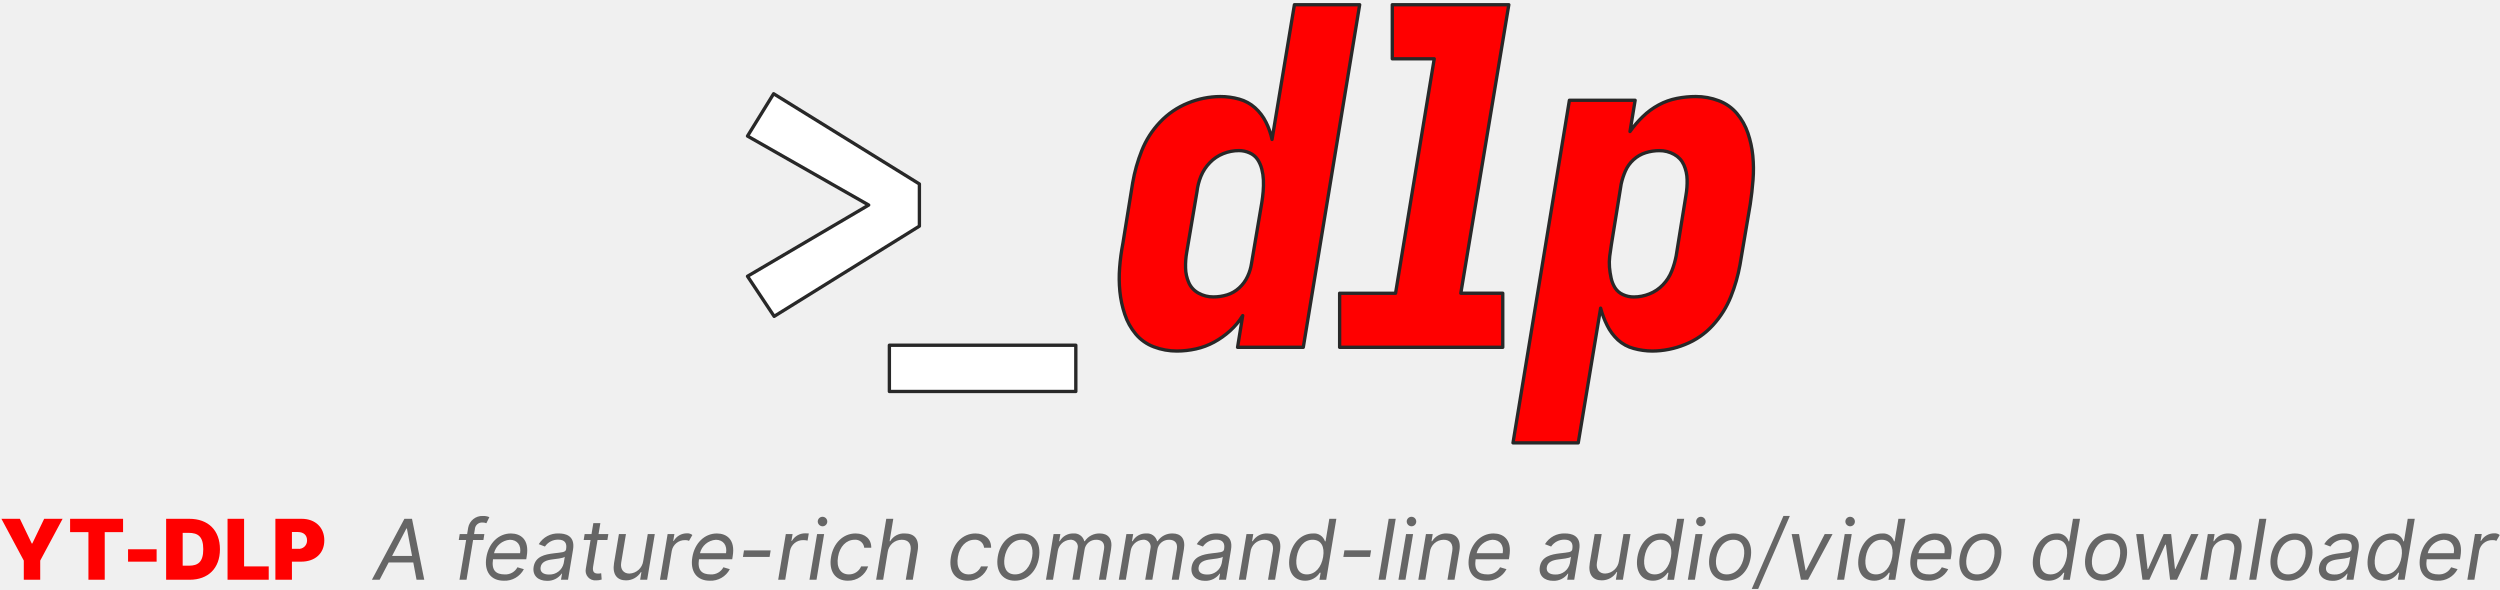
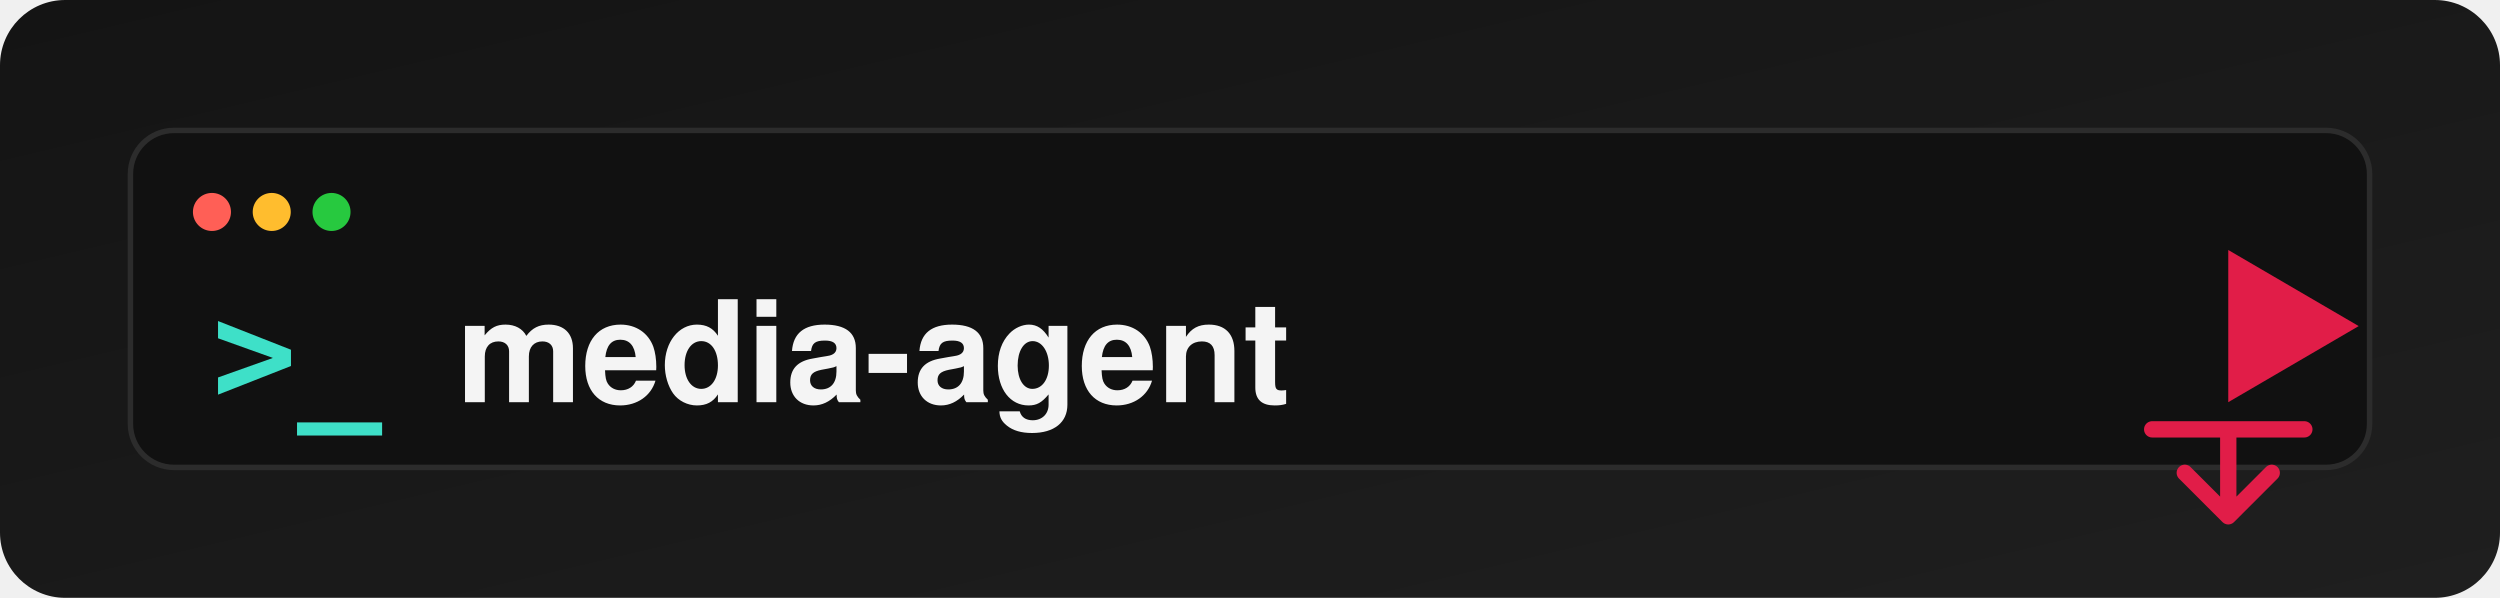
- <svg xmlns="http://www.w3.org/2000/svg" width="746" height="176" viewBox="0 0 746 176">
+ <svg xmlns="http://www.w3.org/2000/svg" width="920" height="220" viewBox="0 0 920 220" role="img" aria-label="media-agent">
  <defs>
-     <style>
-       .cls-1, .cls-4 {
-         fill: red;
-       }
- 
-       .cls-1, .cls-2, .cls-3, .cls-4 {
-         fill-rule: evenodd;
-       }
- 
-       .cls-2 {
-         fill: #666;
-       }
- 
-       .cls-3 {
-         fill: #fff;
-       }
- 
-       .cls-3, .cls-4 {
-         stroke: #282828;
-         stroke-linejoin: round;
-         stroke-width: 1px;
-       }
-     </style>
+     <linearGradient id="bg" x1="0" y1="0" x2="1" y2="1">
+       <stop offset="0%" stop-color="#141414" />
+       <stop offset="100%" stop-color="#1f1f1f" />
+     </linearGradient>
  </defs>
-   <path class="cls-1" d="M0.426,154.812L7.1,167.281V173h4.9v-5.719l6.678-12.469H13.179L9.627,162.2H9.485l-3.552-7.389H0.426Zm20.49,3.979h5.471V173h4.866V158.791h5.47v-3.979H20.916v3.979Zm25.82,5.115H38.211V167.6h8.525v-3.695ZM56.572,173c5.541,0,9.058-3.41,9.058-9.094s-3.517-9.094-9.129-9.094H49.574V173h7Zm-2.06-4.192V159h1.741c2.842,0,4.4,1.1,4.4,4.9s-1.563,4.9-4.263,4.9H54.512ZM67.9,173H80.189v-3.979H72.835V154.812H67.9V173Zm14.275,0h4.938v-5.4h2.735c4.147,0,6.927-2.443,6.927-6.359,0-3.872-2.709-6.43-6.749-6.43h-7.85V173Zm4.938-9.236v-5.009h1.741c1.732,0,2.771.924,2.771,2.487a2.452,2.452,0,0,1-2.771,2.522H87.111Z" />
-   <path class="cls-2" d="M113.281,173l2.691-5.151h7.353L124.293,173H126.6l-3.659-18.188H120.67L110.972,173h2.309Zm3.712-7.1,4.281-8.206h0.142l1.545,8.206h-5.968Zm27.54-6.537h-3.072l0.231-1.385a2.139,2.139,0,0,1,2.309-2.06,2.987,2.987,0,0,1,1.136.213l0.888-1.812a4.324,4.324,0,0,0-1.918-.355,4.271,4.271,0,0,0-4.405,3.517l-0.31,1.882H137.18l-0.284,1.776h2.194L137.109,173h2.1l1.963-11.865h3.081Zm5.788,13.925a6.444,6.444,0,0,0,6-3.445l-1.918-.569a4.022,4.022,0,0,1-3.765,2.131c-2.629,0-4.032-1.172-3.526-4.511h9.92l0.142-.888c0.861-5.08-1.874-6.82-4.725-6.82-3.685,0-6.633,2.913-7.317,7.1C144.433,170.478,146.387,173.284,150.321,173.284Zm-2.913-8.206a5.27,5.27,0,0,1,4.725-4.014c2.282,0,3.454,1.706,3.055,4.014h-7.78Zm15.8,8.242a5.173,5.173,0,0,0,4.405-2.167h0.106L167.4,173h2.1l1.492-8.987c0.71-4.334-2.487-4.831-4.228-4.831a6.658,6.658,0,0,0-6,3.2l1.847,0.71a4.673,4.673,0,0,1,3.979-2.06c1.918,0,2.628,1.03,2.344,2.771v0.071c-0.177.994-1.208,0.923-3.73,1.243-2.593.32-5.435,0.888-5.967,4.014C158.806,171.792,160.618,173.32,163.211,173.32Zm0.6-1.883c-1.67,0-2.735-.746-2.487-2.2,0.249-1.6,1.812-2.1,3.482-2.309,0.888-.107,3.3-0.356,3.729-0.782l-0.319,1.918A4.289,4.289,0,0,1,163.815,171.437Zm17.721-12.078h-2.921l0.541-3.268h-2.1l-0.541,3.268h-2.052l-0.284,1.776h2.043l-1.4,8.526a2.88,2.88,0,0,0,3.091,3.517,5.026,5.026,0,0,0,1.634-.249l-0.142-1.883a4.017,4.017,0,0,1-.924.107c-0.923,0-1.776-.284-1.492-2.06l1.324-7.958h2.939Zm10.405,8.064a4.329,4.329,0,0,1-4.12,3.73c-1.741,0-2.771-1.279-2.451-3.268l1.421-8.526h-2.1l-1.457,8.668c-0.568,3.481,1,5.151,3.553,5.151a5.185,5.185,0,0,0,4.475-2.487h0.143L191.018,173h2.1l2.273-13.641h-2.1Zm5,5.577h2.1l1.421-8.632a3.953,3.953,0,0,1,3.979-3.2,2.457,2.457,0,0,1,1.172.213l1-1.74a2.365,2.365,0,0,0-1.634-.5,4.5,4.5,0,0,0-3.943,2.274h-0.143l0.356-2.061h-2.025Zm14.846,0.284a6.446,6.446,0,0,0,6-3.445l-1.918-.569a4.023,4.023,0,0,1-3.766,2.131c-2.628,0-4.031-1.172-3.525-4.511h9.92l0.142-.888c0.861-5.08-1.874-6.82-4.725-6.82-3.685,0-6.634,2.913-7.317,7.1C205.9,170.478,207.857,173.284,211.791,173.284Zm-2.913-8.206a5.268,5.268,0,0,1,4.724-4.014c2.283,0,3.455,1.706,3.055,4.014h-7.779Zm21.1-.852h-7.957l-0.32,1.954h7.957ZM232.208,173h2.1l1.42-8.632a3.959,3.959,0,0,1,3.979-3.2,6.363,6.363,0,0,1,1.279.142l0.355-2.131a10.544,10.544,0,0,0-1.1-.036,4.538,4.538,0,0,0-3.943,2.274h-0.142l0.355-2.061h-2.025Zm9.339,0h2.1l2.274-13.641h-2.1Zm3.961-15.95a1.422,1.422,0,1,0-1.492-1.42A1.464,1.464,0,0,0,245.508,157.05Zm7.476,16.234a6.244,6.244,0,0,0,6.074-4.263h-2.1a3.9,3.9,0,0,1-3.659,2.38c-2.5,0-3.774-2.06-3.232-5.221,0.488-3.091,2.477-5.116,4.937-5.116a2.628,2.628,0,0,1,2.878,2.38h2.1c0.062-2.557-1.821-4.262-4.689-4.262-3.7,0-6.652,2.913-7.318,7.069C247.291,170.336,249.138,173.284,252.984,173.284Zm11.9-8.49a4.229,4.229,0,0,1,4.228-3.73c1.953,0,2.948,1.244,2.593,3.411L270.279,173h2.1l1.456-8.667c0.568-3.517-1.03-5.151-3.8-5.151a4.741,4.741,0,0,0-4.4,2.309h-0.177l1.1-6.679h-2.1L261.434,173h2.095Zm23.865,8.49a6.244,6.244,0,0,0,6.074-4.263h-2.1a3.894,3.894,0,0,1-3.659,2.38c-2.5,0-3.774-2.06-3.232-5.221,0.488-3.091,2.478-5.116,4.937-5.116a2.628,2.628,0,0,1,2.878,2.38h2.1c0.062-2.557-1.821-4.262-4.689-4.262-3.7,0-6.652,2.913-7.318,7.069C283.051,170.336,284.9,173.284,288.744,173.284Zm14.1,0c3.623,0,6.5-2.735,7.175-6.891,0.7-4.334-1.349-7.211-5.115-7.211-3.623,0-6.5,2.735-7.175,6.927C297.034,170.407,299.076,173.284,302.842,173.284Zm0.035-1.883c-2.735,0-3.552-2.344-3.126-5.008,0.453-2.806,2.238-5.329,5.116-5.329,2.735,0,3.552,2.38,3.126,5.045C307.54,168.924,305.755,171.4,302.877,171.4Zm9.231,1.6h2.1l1.421-8.525a3.978,3.978,0,0,1,3.659-3.411,2.092,2.092,0,0,1,2.273,2.594L319.994,173h2.132l1.492-8.881a3.45,3.45,0,0,1,3.516-3.055c1.492,0,2.629.782,2.309,2.807L327.916,173h2.1l1.527-9.129c0.533-3.2-.959-4.689-3.374-4.689a5.191,5.191,0,0,0-4.476,2.309h-0.142a3.076,3.076,0,0,0-3.268-2.309,4.487,4.487,0,0,0-4.05,2.309h-0.178l0.356-2.132h-2.025Zm21.734,0h2.1l1.421-8.525a3.978,3.978,0,0,1,3.659-3.411,2.093,2.093,0,0,1,2.274,2.594L341.728,173h2.131l1.492-8.881a3.45,3.45,0,0,1,3.517-3.055c1.491,0,2.628.782,2.309,2.807L349.649,173h2.1l1.527-9.129c0.533-3.2-.959-4.689-3.374-4.689a5.191,5.191,0,0,0-4.476,2.309H345.28a3.075,3.075,0,0,0-3.268-2.309,4.487,4.487,0,0,0-4.05,2.309h-0.177l0.355-2.132h-2.025Zm25.711,0.32a5.173,5.173,0,0,0,4.405-2.167h0.107L363.745,173h2.1l1.492-8.987c0.71-4.334-2.487-4.831-4.228-4.831a6.659,6.659,0,0,0-6,3.2l1.847,0.71a4.674,4.674,0,0,1,3.979-2.06c1.918,0,2.628,1.03,2.344,2.771v0.071c-0.177.994-1.207,0.923-3.73,1.243-2.593.32-5.435,0.888-5.967,4.014C355.148,171.792,356.96,173.32,359.553,173.32Zm0.6-1.883c-1.67,0-2.735-.746-2.487-2.2,0.249-1.6,1.812-2.1,3.482-2.309,0.888-.107,3.3-0.356,3.73-0.782l-0.32,1.918A4.289,4.289,0,0,1,360.157,171.437Zm12.961-6.643a4.154,4.154,0,0,1,4.121-3.73c1.954,0,2.913,1.279,2.558,3.411L378.376,173h2.1l1.457-8.667c0.568-3.482-1.03-5.151-3.765-5.151a4.869,4.869,0,0,0-4.37,2.309h-0.177l0.355-2.132h-2.025L369.673,173h2.095Zm16.336,8.49a5.166,5.166,0,0,0,4.369-2.38h0.249l-0.355,2.1h2.024l3.02-18.188h-2.1l-1.119,6.714h-0.178a3.382,3.382,0,0,0-3.552-2.344c-3.446,0-6.278,2.735-7,7.033C384.108,170.549,386.035,173.284,389.454,173.284Zm0.515-1.883c-2.629,0-3.526-2.308-3.037-5.221,0.47-2.878,2.087-5.116,4.742-5.116,2.567,0,3.65,2.061,3.144,5.116C394.3,169.27,392.491,171.4,389.969,171.4Zm19.16-7.175h-7.957l-0.32,1.954h7.957Zm7.349-9.414h-2.1L411.363,173h2.1ZM417.293,173h2.1l2.273-13.641h-2.1Zm3.961-15.95a1.422,1.422,0,1,0-1.492-1.42A1.464,1.464,0,0,0,421.254,157.05Zm5.415,7.744a4.153,4.153,0,0,1,4.121-3.73c1.953,0,2.912,1.279,2.557,3.411L431.926,173h2.1l1.457-8.667c0.568-3.482-1.031-5.151-3.766-5.151a4.869,4.869,0,0,0-4.369,2.309h-0.178l0.356-2.132H425.5L423.223,173h2.1Zm16.868,8.49a6.446,6.446,0,0,0,6-3.445l-1.918-.569a4.023,4.023,0,0,1-3.766,2.131c-2.629,0-4.032-1.172-3.525-4.511h9.919l0.142-.888c0.862-5.08-1.874-6.82-4.724-6.82-3.686,0-6.634,2.913-7.318,7.1C437.65,170.478,439.6,173.284,443.537,173.284Zm-2.912-8.206a5.268,5.268,0,0,1,4.724-4.014c2.282,0,3.455,1.706,3.055,4.014h-7.779Zm22.834,8.242a5.171,5.171,0,0,0,4.4-2.167h0.107L467.65,173h2.1l1.492-8.987c0.711-4.334-2.487-4.831-4.227-4.831a6.658,6.658,0,0,0-6,3.2l1.847,0.71a4.671,4.671,0,0,1,3.978-2.06c1.918,0,2.629,1.03,2.345,2.771v0.071c-0.178.994-1.208,0.923-3.73,1.243-2.593.32-5.435,0.888-5.968,4.014C459.054,171.792,460.866,173.32,463.459,173.32Zm0.6-1.883c-1.67,0-2.736-.746-2.487-2.2,0.249-1.6,1.812-2.1,3.481-2.309,0.888-.107,3.3-0.356,3.73-0.782l-0.32,1.918A4.289,4.289,0,0,1,464.063,171.437Zm19.035-4.014a4.329,4.329,0,0,1-4.12,3.73c-1.741,0-2.771-1.279-2.452-3.268l1.421-8.526h-2.1l-1.457,8.668c-0.568,3.481,1,5.151,3.552,5.151a5.185,5.185,0,0,0,4.476-2.487h0.142L482.175,173h2.095l2.274-13.641h-2.1Zm10.155,5.861a5.166,5.166,0,0,0,4.369-2.38h0.249l-0.355,2.1h2.024l3.02-18.188h-2.1l-1.119,6.714h-0.178a3.382,3.382,0,0,0-3.552-2.344c-3.446,0-6.278,2.735-7,7.033C487.907,170.549,489.834,173.284,493.253,173.284Zm0.515-1.883c-2.629,0-3.526-2.308-3.037-5.221,0.471-2.878,2.087-5.116,4.742-5.116,2.567,0,3.65,2.061,3.144,5.116C498.1,169.27,496.29,171.4,493.768,171.4Zm9.888,1.6h2.1l2.273-13.641H505.93Zm3.961-15.95a1.422,1.422,0,1,0-1.492-1.42A1.464,1.464,0,0,0,507.617,157.05Zm7.618,16.234c3.623,0,6.5-2.735,7.175-6.891,0.7-4.334-1.35-7.211-5.115-7.211-3.623,0-6.5,2.735-7.176,6.927C509.427,170.407,511.469,173.284,515.235,173.284Zm0.035-1.883c-2.735,0-3.552-2.344-3.126-5.008,0.453-2.806,2.238-5.329,5.115-5.329,2.736,0,3.553,2.38,3.126,5.045C519.932,168.924,518.147,171.4,515.27,171.4Zm18.822-17.441h-1.918l-9.449,21.775h1.918Zm12.75,5.4H544.5l-5.577,10.87h-0.142l-1.954-10.87h-2.2L537.393,173h2.132ZM548.188,173h2.1l2.274-13.641h-2.1Zm3.96-15.95a1.422,1.422,0,1,0-1.492-1.42A1.464,1.464,0,0,0,552.148,157.05Zm7.121,16.234a5.167,5.167,0,0,0,4.369-2.38h0.249l-0.356,2.1h2.025l3.02-18.188h-2.1l-1.119,6.714h-0.178a3.382,3.382,0,0,0-3.552-2.344c-3.446,0-6.279,2.735-7,7.033C553.922,170.549,555.85,173.284,559.269,173.284Zm0.515-1.883c-2.629,0-3.526-2.308-3.037-5.221,0.47-2.878,2.086-5.116,4.742-5.116,2.566,0,3.65,2.061,3.144,5.116C564.117,169.27,562.306,171.4,559.784,171.4Zm15.572,1.883a6.446,6.446,0,0,0,6-3.445l-1.918-.569a4.023,4.023,0,0,1-3.766,2.131c-2.628,0-4.032-1.172-3.525-4.511h9.919l0.142-.888c0.862-5.08-1.873-6.82-4.724-6.82-3.686,0-6.634,2.913-7.318,7.1C569.468,170.478,571.421,173.284,575.356,173.284Zm-2.913-8.206a5.268,5.268,0,0,1,4.724-4.014c2.282,0,3.455,1.706,3.055,4.014h-7.779Zm17.472,8.206c3.623,0,6.5-2.735,7.176-6.891,0.7-4.334-1.35-7.211-5.116-7.211-3.623,0-6.5,2.735-7.175,6.927C584.107,170.407,586.15,173.284,589.915,173.284Zm0.036-1.883c-2.736,0-3.553-2.344-3.126-5.008,0.452-2.806,2.237-5.329,5.115-5.329,2.735,0,3.552,2.38,3.126,5.045C594.613,168.924,592.828,171.4,589.951,171.4Zm21.413,1.883a5.166,5.166,0,0,0,4.369-2.38h0.249l-0.356,2.1h2.025l3.02-18.188h-2.1l-1.119,6.714h-0.178a3.382,3.382,0,0,0-3.552-2.344c-3.446,0-6.279,2.735-7,7.033C606.018,170.549,607.945,173.284,611.364,173.284Zm0.515-1.883c-2.629,0-3.526-2.308-3.037-5.221,0.47-2.878,2.087-5.116,4.742-5.116,2.566,0,3.65,2.061,3.144,5.116C616.213,169.27,614.4,171.4,611.879,171.4Zm15.536,1.883c3.623,0,6.5-2.735,7.176-6.891,0.7-4.334-1.35-7.211-5.116-7.211-3.623,0-6.5,2.735-7.175,6.927C621.607,170.407,623.65,173.284,627.415,173.284Zm0.036-1.883c-2.736,0-3.553-2.344-3.126-5.008,0.453-2.806,2.238-5.329,5.115-5.329,2.735,0,3.552,2.38,3.126,5.045C632.113,168.924,630.328,171.4,627.451,171.4Zm11.86,1.6h2.06l4.724-10.479h0.213L647.552,173h2.06l6.43-13.641h-2.2l-4.689,10.408h-0.142l-1.137-10.408h-2.237L640.98,169.8h-0.142l-1.208-10.444h-2.2Zm20.667-8.206a4.154,4.154,0,0,1,4.121-3.73c1.954,0,2.913,1.279,2.557,3.411L665.236,173h2.1l1.457-8.667c0.568-3.482-1.03-5.151-3.766-5.151a4.869,4.869,0,0,0-4.369,2.309h-0.177l0.355-2.132h-2.025L656.533,173h2.1Zm16.3-9.982h-2.1L671.163,173h2.1Zm6.463,18.472c3.624,0,6.5-2.735,7.176-6.891,0.7-4.334-1.35-7.211-5.115-7.211-3.624,0-6.5,2.735-7.176,6.927C676.934,170.407,678.976,173.284,682.741,173.284Zm0.036-1.883c-2.735,0-3.552-2.344-3.126-5.008,0.453-2.806,2.238-5.329,5.115-5.329,2.735,0,3.552,2.38,3.126,5.045C687.439,168.924,685.654,171.4,682.777,171.4Zm13.21,1.919a5.171,5.171,0,0,0,4.4-2.167H700.5L700.178,173h2.1l1.492-8.987c0.71-4.334-2.487-4.831-4.227-4.831a6.658,6.658,0,0,0-6,3.2l1.847,0.71a4.671,4.671,0,0,1,3.978-2.06c1.918,0,2.629,1.03,2.345,2.771v0.071c-0.178.994-1.208,0.923-3.73,1.243-2.593.32-5.435,0.888-5.968,4.014C691.582,171.792,693.393,173.32,695.987,173.32Zm0.6-1.883c-1.669,0-2.735-.746-2.486-2.2,0.249-1.6,1.812-2.1,3.481-2.309,0.888-.107,3.3-0.356,3.73-0.782L701,168.062A4.289,4.289,0,0,1,696.59,171.437Zm14.667,1.847a5.166,5.166,0,0,0,4.369-2.38h0.249L715.52,173h2.024l3.02-18.188h-2.1l-1.119,6.714h-0.178a3.382,3.382,0,0,0-3.552-2.344c-3.446,0-6.279,2.735-7,7.033C705.911,170.549,707.838,173.284,711.257,173.284Zm0.515-1.883c-2.629,0-3.526-2.308-3.037-5.221,0.47-2.878,2.087-5.116,4.742-5.116,2.566,0,3.65,2.061,3.144,5.116C716.106,169.27,714.294,171.4,711.772,171.4Zm15.572,1.883a6.446,6.446,0,0,0,6-3.445l-1.918-.569a4.023,4.023,0,0,1-3.766,2.131c-2.628,0-4.031-1.172-3.525-4.511h9.919L734.2,166c0.862-5.08-1.873-6.82-4.724-6.82-3.685,0-6.634,2.913-7.318,7.1C721.456,170.478,723.41,173.284,727.344,173.284Zm-2.913-8.206a5.268,5.268,0,0,1,4.724-4.014c2.283,0,3.455,1.706,3.055,4.014h-7.779ZM736.255,173h2.1l1.421-8.632a3.953,3.953,0,0,1,3.978-3.2,2.462,2.462,0,0,1,1.173.213l0.994-1.74a2.361,2.361,0,0,0-1.634-.5,4.5,4.5,0,0,0-3.943,2.274H740.2l0.355-2.061h-2.024Z" />
-   <path class="cls-3" d="M223.055,40.6l36.161,20.584L223.055,82.439,231.011,94.4l43.337-26.926V54.9l-43.5-26.926Zm97.968,76.216v-13.8H265.391v13.8h55.632Z" />
-   <path class="cls-4" d="M344.32,103.5a12.975,12.975,0,0,1-5.424-3.824,17.885,17.885,0,0,1-3.269-5.911,31.164,31.164,0,0,1-1.46-6.815,40.017,40.017,0,0,1-.07-7.093,64.082,64.082,0,0,1,.974-7.232l2.921-18.081a47.854,47.854,0,0,1,2.712-9.6,26.529,26.529,0,0,1,5.424-8.484,23.518,23.518,0,0,1,8.345-5.7,25.528,25.528,0,0,1,9.666-1.947,20.709,20.709,0,0,1,5.633.765,11.788,11.788,0,0,1,4.728,2.573,14.385,14.385,0,0,1,3.269,4.312,21.361,21.361,0,0,1,1.808,5.146L386.253,1.41h19.471L388.9,103.635h-19.61l1.53-9.458a20.581,20.581,0,0,1-3.755,4.52,24.418,24.418,0,0,1-4.8,3.408,20.667,20.667,0,0,1-5.424,2.016,26.173,26.173,0,0,1-5.633.626A19.058,19.058,0,0,1,344.32,103.5Zm21.836-15.507a9.49,9.49,0,0,0,3.616-2.086,10.662,10.662,0,0,0,2.5-3.407,13.948,13.948,0,0,0,1.182-3.894l3.06-18.08q0.277-1.669.417-3.407A28.276,28.276,0,0,0,377,53.7a15.584,15.584,0,0,0-.487-3.268,9.346,9.346,0,0,0-1.252-2.851,5.5,5.5,0,0,0-2.364-1.947,7.659,7.659,0,0,0-3.2-.7,12.622,12.622,0,0,0-4.659.9,11.3,11.3,0,0,0-4.033,2.712,12.64,12.64,0,0,0-2.643,4.033,17.554,17.554,0,0,0-1.182,4.59l-3.06,18.081a23.192,23.192,0,0,0-.348,4.729,11.38,11.38,0,0,0,.974,4.381,6.567,6.567,0,0,0,2.921,3.129,8.9,8.9,0,0,0,4.381,1.113A13.776,13.776,0,0,0,366.156,87.988Zm33.588-.487h16.689l11.544-69.958H415.46V1.41h34.77L435.905,87.5h12.517v16.134H399.744V87.5ZM468.31,29.922h19.611l-1.53,9.319a31.287,31.287,0,0,1,3.825-4.451,21.413,21.413,0,0,1,4.728-3.477,19.049,19.049,0,0,1,5.425-1.947A29.445,29.445,0,0,1,506,28.809a19.093,19.093,0,0,1,6.885,1.252,13.041,13.041,0,0,1,5.424,3.825,18.154,18.154,0,0,1,3.268,5.841,30.317,30.317,0,0,1,1.461,6.746,41.152,41.152,0,0,1,.069,7.163q-0.28,3.687-.834,7.3l-3.06,18.081a48.3,48.3,0,0,1-2.712,9.457,27.978,27.978,0,0,1-5.355,8.553A22.306,22.306,0,0,1,502.8,102.8a26.069,26.069,0,0,1-9.735,1.947,20.92,20.92,0,0,1-5.563-.765,11.135,11.135,0,0,1-4.729-2.573,14.869,14.869,0,0,1-3.2-4.311,26.622,26.622,0,0,1-1.947-5.146l-6.676,40.194H451.482ZM492.163,87.71A11.256,11.256,0,0,0,496.2,85a12.482,12.482,0,0,0,2.643-4.1,24.835,24.835,0,0,0,1.321-4.52l2.921-18.081a23.24,23.24,0,0,0,.347-4.729,11.453,11.453,0,0,0-.973-4.381,6.61,6.61,0,0,0-2.921-3.129,8.932,8.932,0,0,0-4.381-1.113,13.761,13.761,0,0,0-4.1.626,9.46,9.46,0,0,0-3.616,2.086A9.791,9.791,0,0,0,485,51.062a21.249,21.249,0,0,0-1.252,3.894l-2.92,18.081q-0.28,1.669-.487,3.407a16.193,16.193,0,0,0-.07,3.338,25.184,25.184,0,0,0,.487,3.2A8.979,8.979,0,0,0,481.94,85.9a5.3,5.3,0,0,0,2.365,2.017,7.619,7.619,0,0,0,3.2.7A12.589,12.589,0,0,0,492.163,87.71Z" />
+   <rect width="920" height="220" rx="24" fill="url(#bg)" />
+   <rect x="48" y="48" width="824" height="124" rx="16" fill="#111" stroke="#2c2c2c" stroke-width="2" />
+   <circle cx="78" cy="78" r="7" fill="#ff5f56" />
+   <circle cx="100" cy="78" r="7" fill="#ffbd2e" />
+   <circle cx="122" cy="78" r="7" fill="#27c93f" />
+   <text x="78" y="148" font-family="ui-monospace, SFMono-Regular, Menlo, Consolas, monospace" font-size="52" font-weight="700" fill="#3ee0c8">&gt;_</text>
+   <text x="168" y="148" font-family="ui-sans-serif, Segoe UI, Helvetica, Arial, sans-serif" font-size="52" font-weight="800" fill="#f4f4f4">media-agent</text>
+   <polygon points="820,92 820,148 868,120" fill="#e11d48" />
+   <path d="M792 158h56M820 158v28M804 174l16 16 16-16" fill="none" stroke="#e11d48" stroke-width="6" stroke-linecap="round" stroke-linejoin="round" />
</svg>
